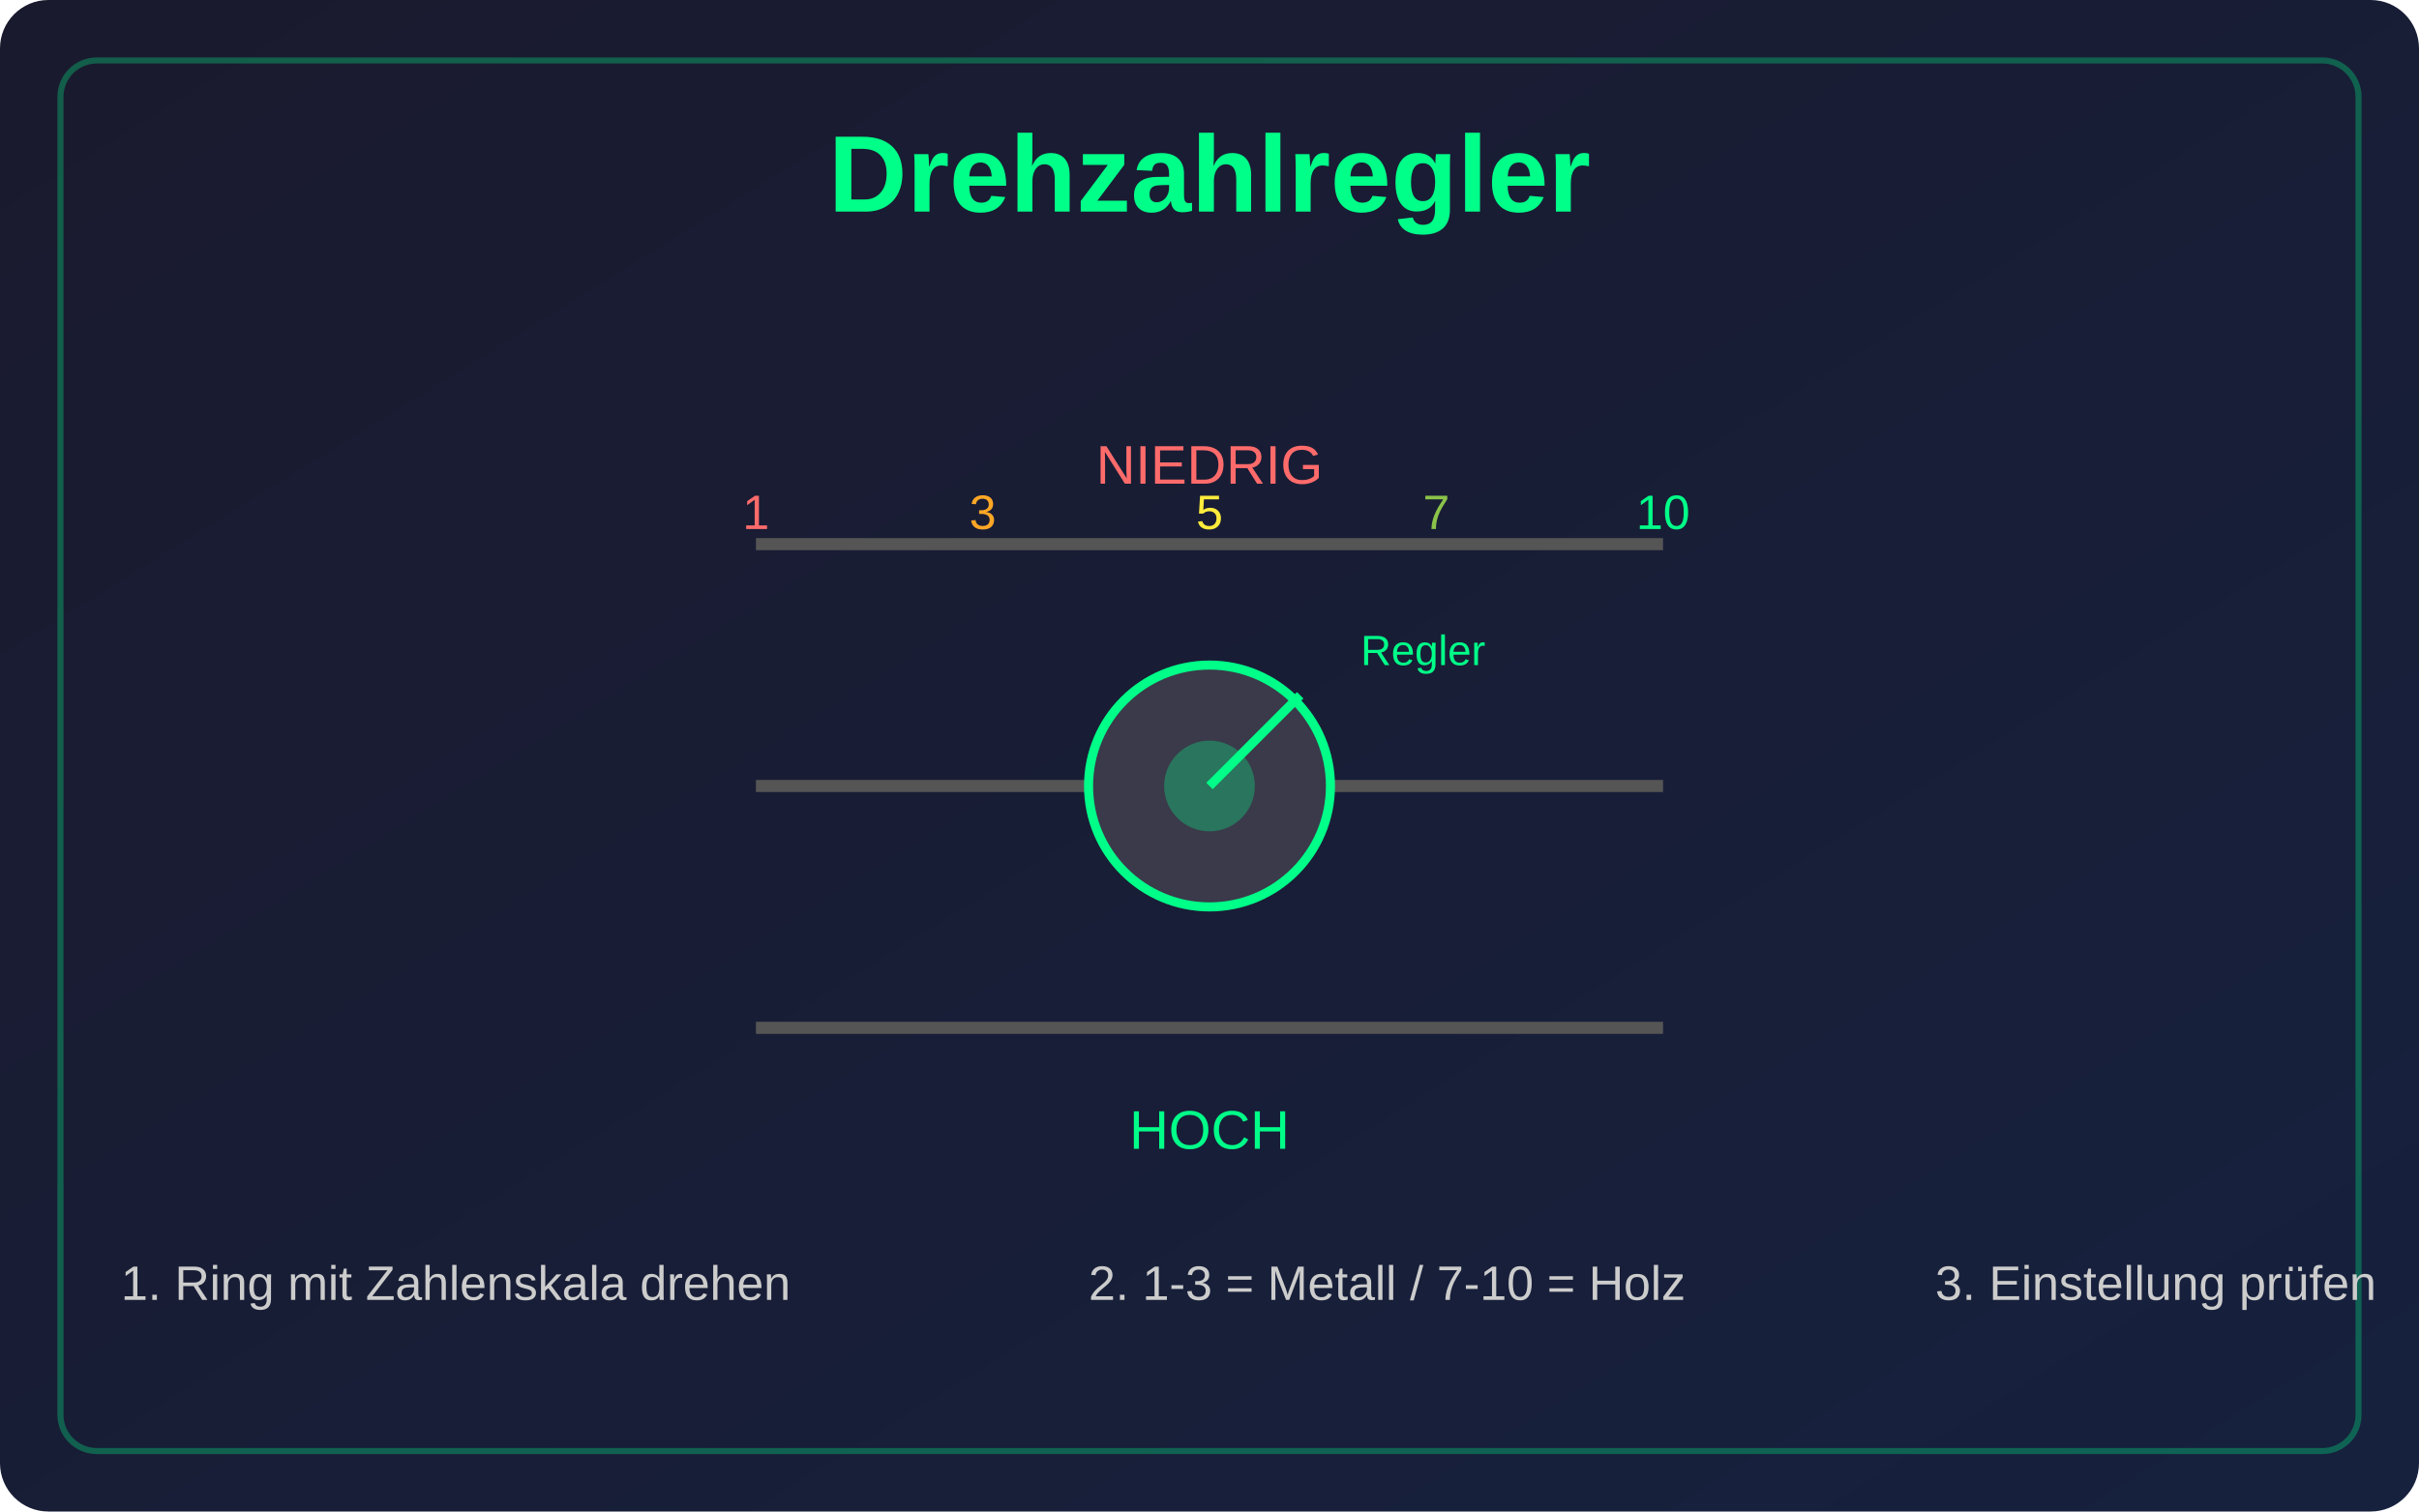
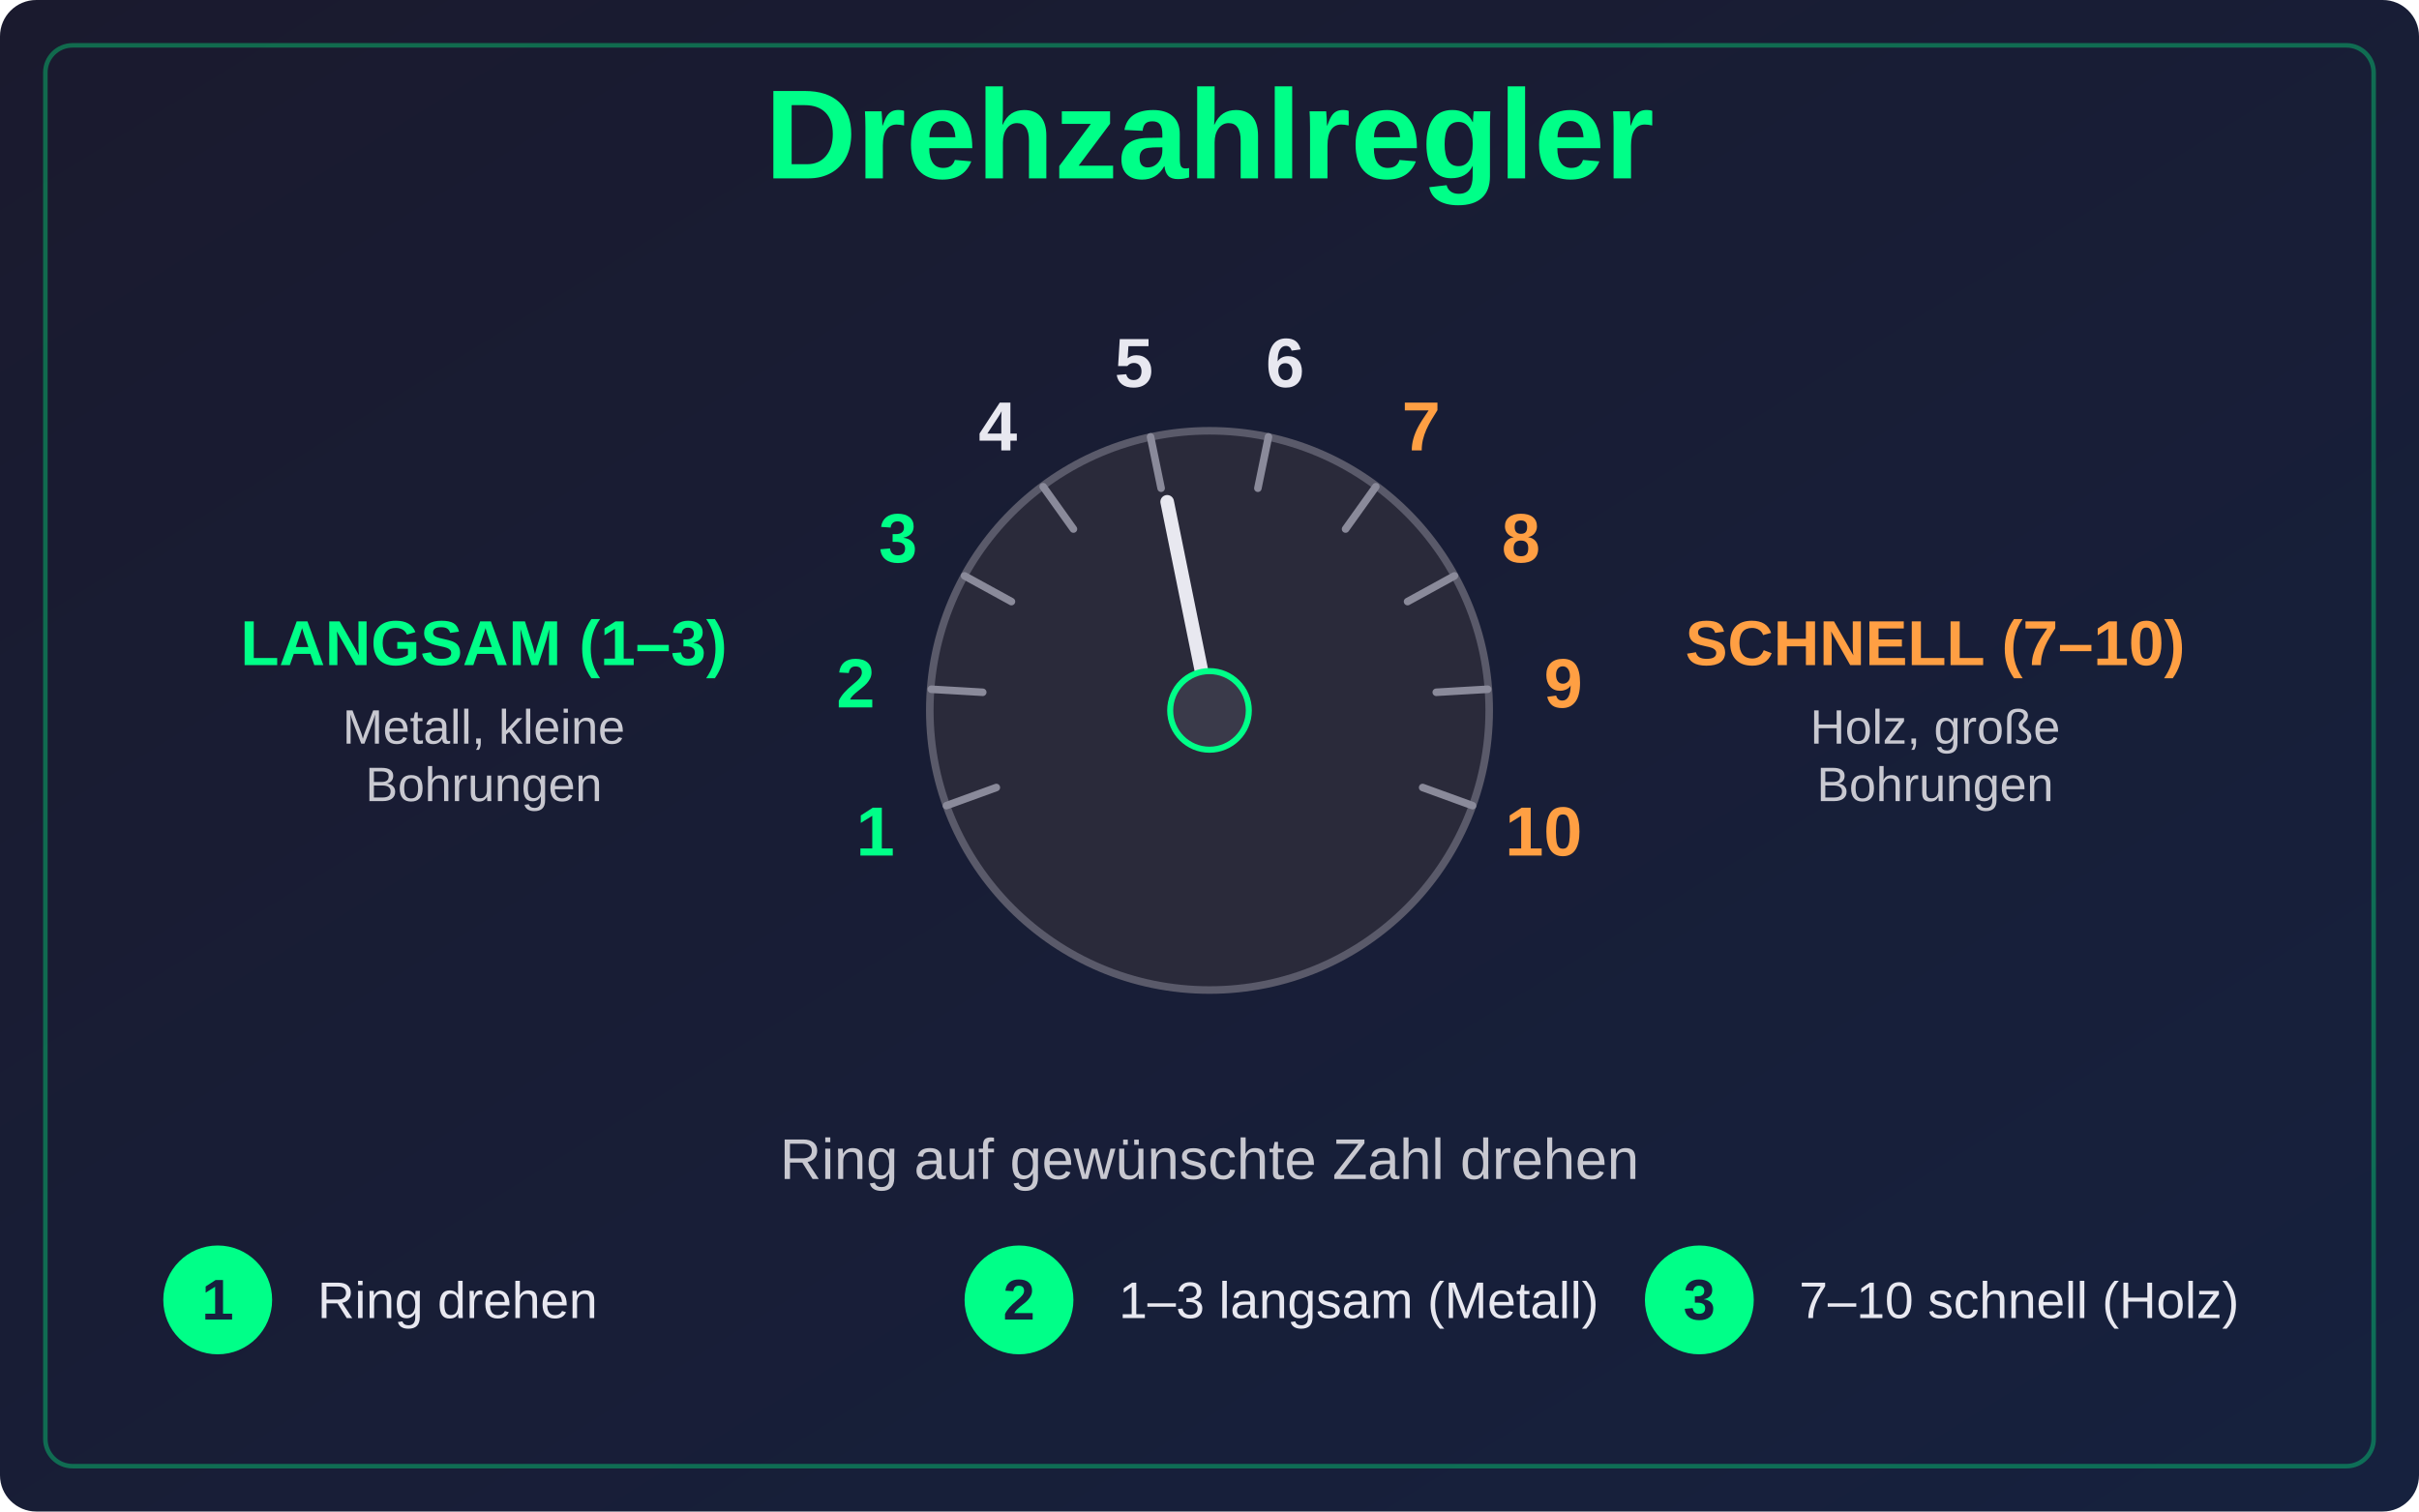
- <svg xmlns="http://www.w3.org/2000/svg" width="800" height="500" viewBox="0 0 800 500">
+ <svg xmlns="http://www.w3.org/2000/svg" width="1600" height="1000" viewBox="0 0 1600 1000">
  <defs>
    <linearGradient id="bg" x1="0%" y1="0%" x2="100%" y2="100%">
-       <stop offset="0%" style="stop-color:#1a1a2e" />
-       <stop offset="100%" style="stop-color:#16213e" />
+       <stop offset="0%" stop-color="#1a1a2e" />
+       <stop offset="100%" stop-color="#16213e" />
    </linearGradient>
  </defs>
-   <rect width="800" height="500" fill="url(#bg)" rx="16" />
-   <rect x="20" y="20" width="760" height="460" fill="none" stroke="#00ff88" stroke-width="2" rx="12" opacity="0.3" />
-   <text x="400" y="70" font-family="Arial, sans-serif" font-size="36" font-weight="bold" fill="#00ff88" text-anchor="middle">Drehzahlregler</text>
-   <g transform="translate(400, 260)">
-     <text x="0" y="-100" font-family="Arial" font-size="18" fill="#ff6b6b" text-anchor="middle">NIEDRIG</text>
-     <text x="0" y="120" font-family="Arial" font-size="18" fill="#00ff88" text-anchor="middle">HOCH</text>
-     <line x1="-150" y1="-80" x2="150" y2="-80" stroke="#555" stroke-width="4" />
-     <line x1="-150" y1="0" x2="150" y2="0" stroke="#555" stroke-width="4" />
-     <line x1="-150" y1="80" x2="150" y2="80" stroke="#555" stroke-width="4" />
-     <text x="-150" y="-85" font-family="Arial" font-size="16" fill="#ff6b6b" text-anchor="middle">1</text>
-     <text x="-75" y="-85" font-family="Arial" font-size="16" fill="#ffa726" text-anchor="middle">3</text>
-     <text x="0" y="-85" font-family="Arial" font-size="16" fill="#ffeb3b" text-anchor="middle">5</text>
-     <text x="75" y="-85" font-family="Arial" font-size="16" fill="#8bc34a" text-anchor="middle">7</text>
-     <text x="150" y="-85" font-family="Arial" font-size="16" fill="#00ff88" text-anchor="middle">10</text>
-     <circle cx="0" cy="0" r="40" fill="#3a3a4a" stroke="#00ff88" stroke-width="3" />
-     <circle cx="0" cy="0" r="15" fill="#00ff88" opacity="0.3" />
-     <line x1="0" y1="0" x2="30" y2="-30" stroke="#00ff88" stroke-width="3" />
-     <text x="50" y="-40" font-family="Arial" font-size="14" fill="#00ff88">Regler</text>
+   <rect width="1600" height="1000" fill="url(#bg)" rx="24" />
+   <rect x="30" y="30" width="1540" height="940" fill="none" stroke="#00ff88" stroke-width="3" rx="18" opacity="0.35" />
+   <text x="800" y="118" font-family="Arial, sans-serif" font-size="84" font-weight="bold" fill="#00ff88" text-anchor="middle">Drehzahlregler</text>
+   <g font-family="Arial, sans-serif" text-anchor="middle">
+     <text x="320" y="440" font-size="42" font-weight="bold" fill="#00ff88">LANGSAM (1–3)</text>
+     <text x="320" y="492" font-size="32" fill="#c8c8d0">Metall, kleine</text>
+     <text x="320" y="530" font-size="32" fill="#c8c8d0">Bohrungen</text>
  </g>
-   <g transform="translate(40, 430)">
-     <text x="0" y="0" font-family="Arial" font-size="16" fill="#ccc">1. Ring mit Zahlenskala drehen</text>
-     <text x="320" y="0" font-family="Arial" font-size="16" fill="#ccc">2. 1-3 = Metall / 7-10 = Holz</text>
-     <text x="600" y="0" font-family="Arial" font-size="16" fill="#ccc">3. Einstellung prüfen</text>
+   <g font-family="Arial, sans-serif" text-anchor="middle">
+     <text x="1280" y="440" font-size="42" font-weight="bold" fill="#ff9f43">SCHNELL (7–10)</text>
+     <text x="1280" y="492" font-size="32" fill="#c8c8d0">Holz, große</text>
+     <text x="1280" y="530" font-size="32" fill="#c8c8d0">Bohrungen</text>
+   </g>
+   <g transform="translate(800,470)">
+     <circle r="185" fill="#2a2a3a" stroke="#5a5a6a" stroke-width="5" />
+     <g stroke="#8a8a9a" stroke-width="5" stroke-linecap="round">
+       <line x1="-141" y1="51" x2="-174" y2="63" />
+       <line x1="-150" y1="-12" x2="-184" y2="-14" />
+       <line x1="-131" y1="-72" x2="-162" y2="-89" />
+       <line x1="-90" y1="-120" x2="-110" y2="-148" />
+       <line x1="-32" y1="-147" x2="-39" y2="-181" />
+       <line x1="32" y1="-147" x2="39" y2="-181" />
+       <line x1="90" y1="-120" x2="110" y2="-148" />
+       <line x1="131" y1="-72" x2="162" y2="-89" />
+       <line x1="150" y1="-12" x2="184" y2="-14" />
+       <line x1="141" y1="51" x2="174" y2="63" />
+     </g>
+     <line x1="0" y1="0" x2="-28" y2="-138" stroke="#e8e8f0" stroke-width="9" stroke-linecap="round" />
+     <circle r="26" fill="#3a3a4a" stroke="#00ff88" stroke-width="4" />
+   </g>
+   <g font-family="Arial, sans-serif" font-size="46" font-weight="bold" text-anchor="middle">
+     <text x="579" y="566" fill="#00ff88">1</text>
+     <text x="566" y="468" fill="#00ff88">2</text>
+     <text x="594" y="372" fill="#00ff88">3</text>
+     <text x="660" y="298" fill="#e8e8f0">4</text>
+     <text x="750" y="256" fill="#e8e8f0">5</text>
+     <text x="850" y="256" fill="#e8e8f0">6</text>
+     <text x="940" y="298" fill="#ff9f43">7</text>
+     <text x="1006" y="372" fill="#ff9f43">8</text>
+     <text x="1034" y="468" fill="#ff9f43">9</text>
+     <text x="1021" y="566" fill="#ff9f43">10</text>
+   </g>
+   <text x="800" y="780" font-family="Arial, sans-serif" font-size="38" fill="#c8c8d0" text-anchor="middle">Ring auf gewünschte Zahl drehen</text>
+   <g font-family="Arial, sans-serif" font-size="34">
+     <g transform="translate(110,860)">
+       <circle cx="34" cy="0" r="36" fill="#00ff88" />
+       <text x="34" y="13" font-size="38" font-weight="bold" fill="#16213e" text-anchor="middle">1</text>
+       <text x="100" y="12" fill="#e8e8f0">Ring drehen</text>
+     </g>
+     <g transform="translate(640,860)">
+       <circle cx="34" cy="0" r="36" fill="#00ff88" />
+       <text x="34" y="13" font-size="38" font-weight="bold" fill="#16213e" text-anchor="middle">2</text>
+       <text x="100" y="12" fill="#e8e8f0">1–3 langsam (Metall)</text>
+     </g>
+     <g transform="translate(1090,860)">
+       <circle cx="34" cy="0" r="36" fill="#00ff88" />
+       <text x="34" y="13" font-size="38" font-weight="bold" fill="#16213e" text-anchor="middle">3</text>
+       <text x="100" y="12" fill="#e8e8f0">7–10 schnell (Holz)</text>
+     </g>
  </g>
</svg>
